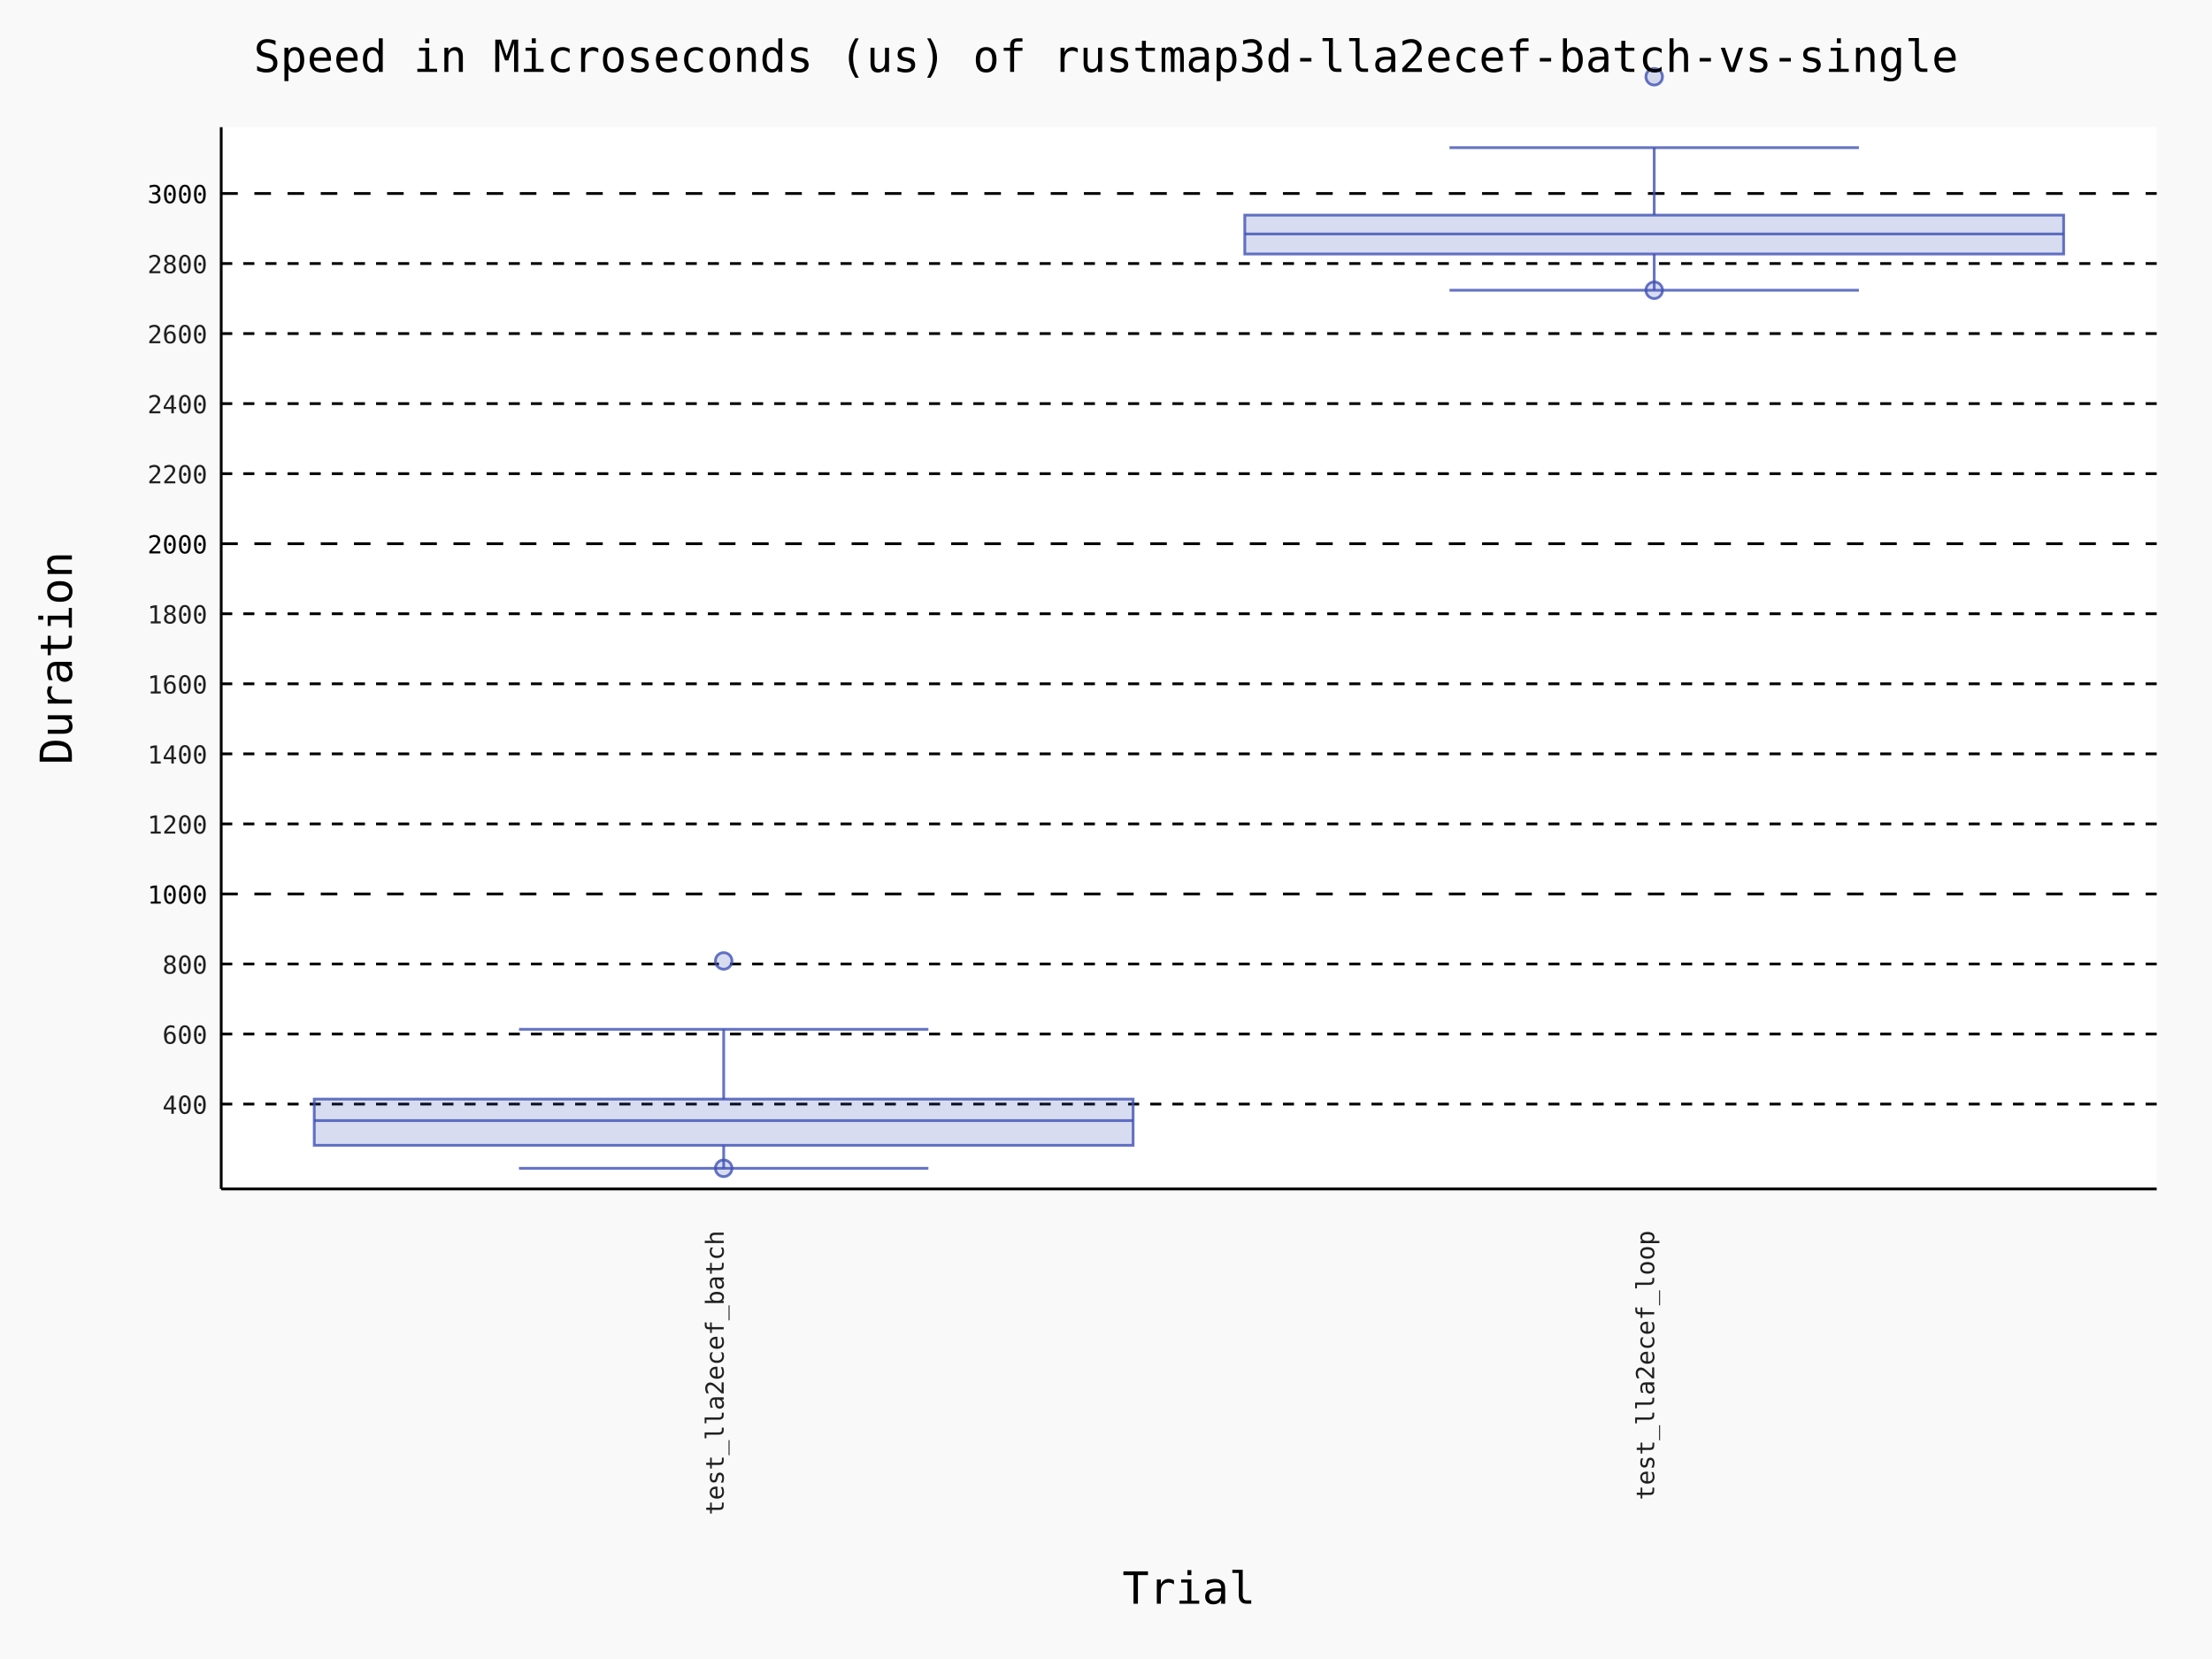
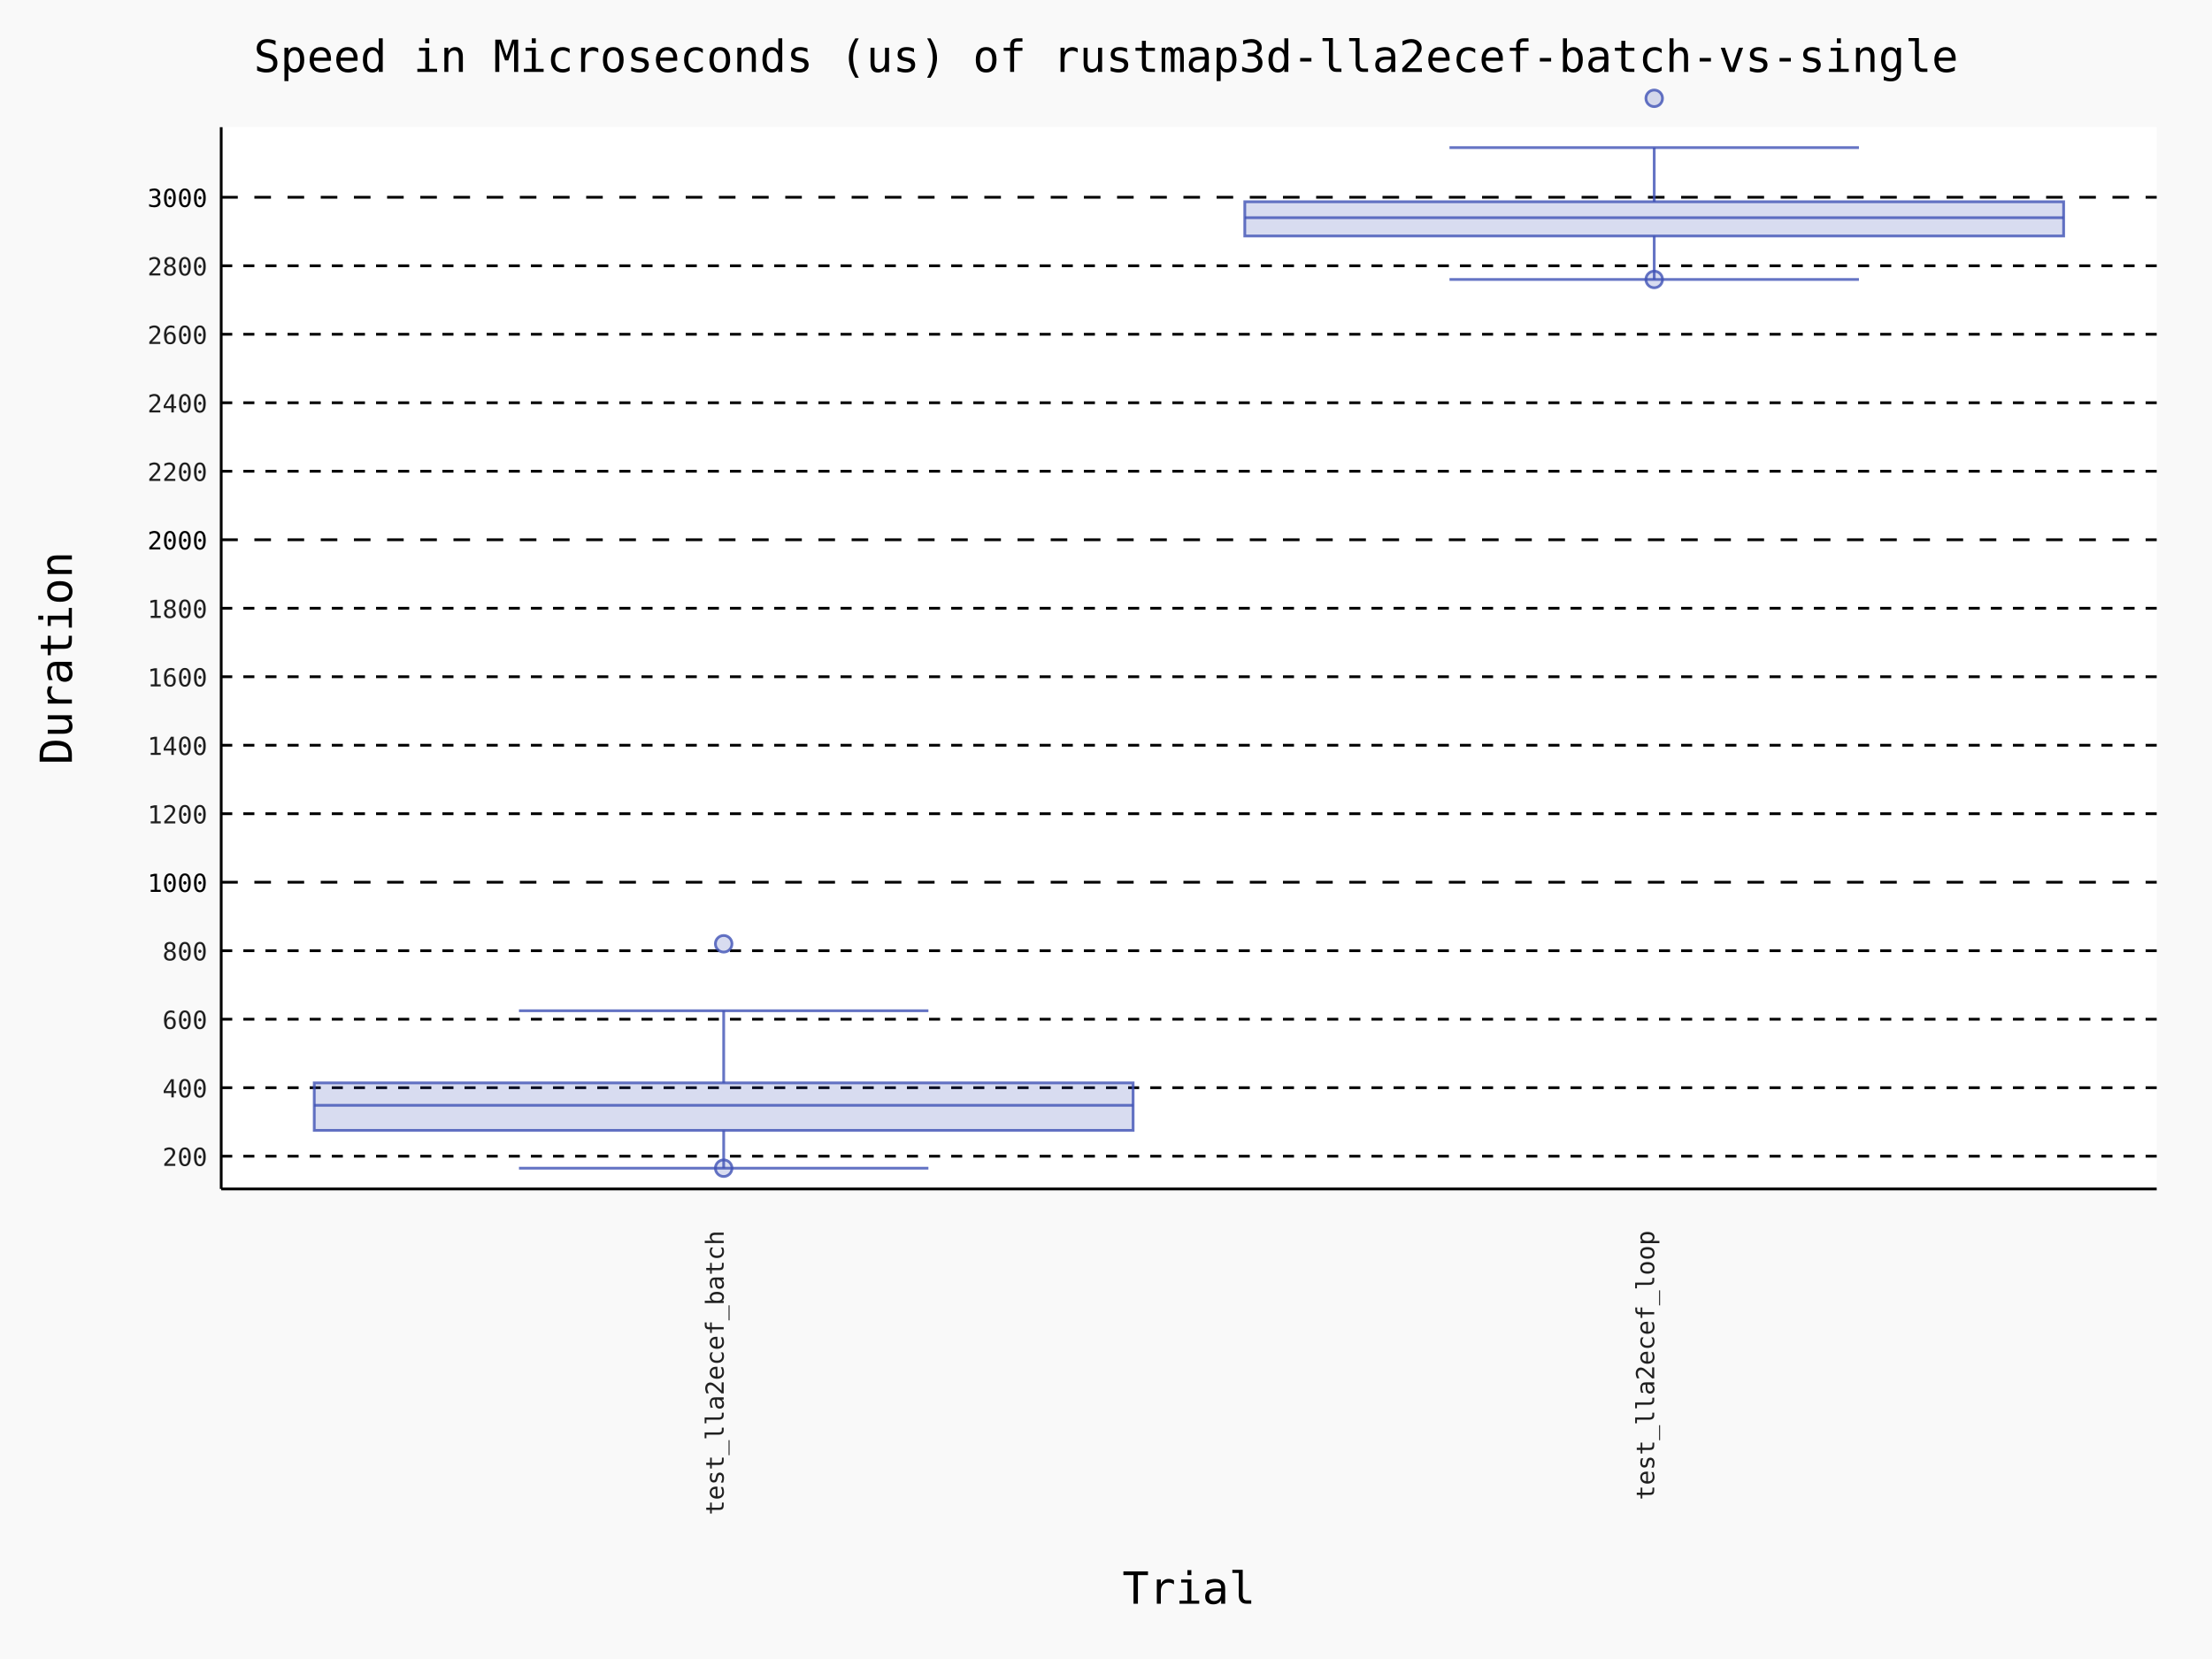
- <svg xmlns="http://www.w3.org/2000/svg" id="chart-1bb961ae-8de2-4d17-854e-668534ceb15d" class="pygal-chart" viewBox="0 0 800 600">
+ <svg xmlns="http://www.w3.org/2000/svg" id="chart-5783635e-0695-41eb-90a0-9381d2ed62cd" class="pygal-chart" viewBox="0 0 800 600">
  <defs>
-     <style type="text/css">#chart-1bb961ae-8de2-4d17-854e-668534ceb15d{-webkit-user-select:none;-webkit-font-smoothing:antialiased;font-family:Consolas,"Deja Vu Sans Mono","Bitstream Vera Sans Mono","Courier New",monospace}#chart-1bb961ae-8de2-4d17-854e-668534ceb15d .title{font-family:Consolas,"Deja Vu Sans Mono","Bitstream Vera Sans Mono","Courier New",monospace;font-size:16px}#chart-1bb961ae-8de2-4d17-854e-668534ceb15d .legends .legend text{font-family:Consolas,"Deja Vu Sans Mono","Bitstream Vera Sans Mono","Courier New",monospace;font-size:14px}#chart-1bb961ae-8de2-4d17-854e-668534ceb15d .axis text{font-family:Consolas,"Deja Vu Sans Mono","Bitstream Vera Sans Mono","Courier New",monospace;font-size:10px}#chart-1bb961ae-8de2-4d17-854e-668534ceb15d .axis text.major{font-family:Consolas,"Deja Vu Sans Mono","Bitstream Vera Sans Mono","Courier New",monospace;font-size:10px}#chart-1bb961ae-8de2-4d17-854e-668534ceb15d .text-overlay text.value{font-family:Consolas,"Deja Vu Sans Mono","Bitstream Vera Sans Mono","Courier New",monospace;font-size:16px}#chart-1bb961ae-8de2-4d17-854e-668534ceb15d .text-overlay text.label{font-family:Consolas,"Deja Vu Sans Mono","Bitstream Vera Sans Mono","Courier New",monospace;font-size:10px}#chart-1bb961ae-8de2-4d17-854e-668534ceb15d .tooltip{font-family:Consolas,"Deja Vu Sans Mono","Bitstream Vera Sans Mono","Courier New",monospace;font-size:14px}#chart-1bb961ae-8de2-4d17-854e-668534ceb15d text.no_data{font-family:Consolas,"Deja Vu Sans Mono","Bitstream Vera Sans Mono","Courier New",monospace;font-size:64px}
- #chart-1bb961ae-8de2-4d17-854e-668534ceb15d{background-color:rgba(249,249,249,1)}#chart-1bb961ae-8de2-4d17-854e-668534ceb15d path,#chart-1bb961ae-8de2-4d17-854e-668534ceb15d line,#chart-1bb961ae-8de2-4d17-854e-668534ceb15d rect,#chart-1bb961ae-8de2-4d17-854e-668534ceb15d circle{-webkit-transition:150ms;-moz-transition:150ms;transition:150ms}#chart-1bb961ae-8de2-4d17-854e-668534ceb15d .graph &gt; .background{fill:rgba(249,249,249,1)}#chart-1bb961ae-8de2-4d17-854e-668534ceb15d .plot &gt; .background{fill:rgba(255,255,255,1)}#chart-1bb961ae-8de2-4d17-854e-668534ceb15d .graph{fill:rgba(0,0,0,.87)}#chart-1bb961ae-8de2-4d17-854e-668534ceb15d text.no_data{fill:rgba(0,0,0,1)}#chart-1bb961ae-8de2-4d17-854e-668534ceb15d .title{fill:rgba(0,0,0,1)}#chart-1bb961ae-8de2-4d17-854e-668534ceb15d .legends .legend text{fill:rgba(0,0,0,.87)}#chart-1bb961ae-8de2-4d17-854e-668534ceb15d .legends .legend:hover text{fill:rgba(0,0,0,1)}#chart-1bb961ae-8de2-4d17-854e-668534ceb15d .axis .line{stroke:rgba(0,0,0,1)}#chart-1bb961ae-8de2-4d17-854e-668534ceb15d .axis .guide.line{stroke:rgba(0,0,0,.54)}#chart-1bb961ae-8de2-4d17-854e-668534ceb15d .axis .major.line{stroke:rgba(0,0,0,.87)}#chart-1bb961ae-8de2-4d17-854e-668534ceb15d .axis text.major{fill:rgba(0,0,0,1)}#chart-1bb961ae-8de2-4d17-854e-668534ceb15d .axis.y .guides:hover .guide.line,#chart-1bb961ae-8de2-4d17-854e-668534ceb15d .line-graph .axis.x .guides:hover .guide.line,#chart-1bb961ae-8de2-4d17-854e-668534ceb15d .stackedline-graph .axis.x .guides:hover .guide.line,#chart-1bb961ae-8de2-4d17-854e-668534ceb15d .xy-graph .axis.x .guides:hover .guide.line{stroke:rgba(0,0,0,1)}#chart-1bb961ae-8de2-4d17-854e-668534ceb15d .axis .guides:hover text{fill:rgba(0,0,0,1)}#chart-1bb961ae-8de2-4d17-854e-668534ceb15d .reactive{fill-opacity:.7;stroke-opacity:.8;stroke-width:1}#chart-1bb961ae-8de2-4d17-854e-668534ceb15d .ci{stroke:rgba(0,0,0,.87)}#chart-1bb961ae-8de2-4d17-854e-668534ceb15d .reactive.active,#chart-1bb961ae-8de2-4d17-854e-668534ceb15d .active .reactive{fill-opacity:.8;stroke-opacity:.9;stroke-width:4}#chart-1bb961ae-8de2-4d17-854e-668534ceb15d .ci .reactive.active{stroke-width:1.5}#chart-1bb961ae-8de2-4d17-854e-668534ceb15d .series text{fill:rgba(0,0,0,1)}#chart-1bb961ae-8de2-4d17-854e-668534ceb15d .tooltip rect{fill:rgba(255,255,255,1);stroke:rgba(0,0,0,1);-webkit-transition:opacity 150ms;-moz-transition:opacity 150ms;transition:opacity 150ms}#chart-1bb961ae-8de2-4d17-854e-668534ceb15d .tooltip .label{fill:rgba(0,0,0,.87)}#chart-1bb961ae-8de2-4d17-854e-668534ceb15d .tooltip .label{fill:rgba(0,0,0,.87)}#chart-1bb961ae-8de2-4d17-854e-668534ceb15d .tooltip .legend{font-size:.8em;fill:rgba(0,0,0,.54)}#chart-1bb961ae-8de2-4d17-854e-668534ceb15d .tooltip .x_label{font-size:.6em;fill:rgba(0,0,0,1)}#chart-1bb961ae-8de2-4d17-854e-668534ceb15d .tooltip .xlink{font-size:.5em;text-decoration:underline}#chart-1bb961ae-8de2-4d17-854e-668534ceb15d .tooltip .value{font-size:1.5em}#chart-1bb961ae-8de2-4d17-854e-668534ceb15d .bound{font-size:.5em}#chart-1bb961ae-8de2-4d17-854e-668534ceb15d .max-value{font-size:.75em;fill:rgba(0,0,0,.54)}#chart-1bb961ae-8de2-4d17-854e-668534ceb15d .map-element{fill:rgba(255,255,255,1);stroke:rgba(0,0,0,.54) !important}#chart-1bb961ae-8de2-4d17-854e-668534ceb15d .map-element .reactive{fill-opacity:inherit;stroke-opacity:inherit}#chart-1bb961ae-8de2-4d17-854e-668534ceb15d .color-0,#chart-1bb961ae-8de2-4d17-854e-668534ceb15d .color-0 a:visited{stroke:#3F51B5;fill:#3F51B5}#chart-1bb961ae-8de2-4d17-854e-668534ceb15d .color-1,#chart-1bb961ae-8de2-4d17-854e-668534ceb15d .color-1 a:visited{stroke:#3F51B5;fill:#3F51B5}#chart-1bb961ae-8de2-4d17-854e-668534ceb15d .text-overlay .color-0 text{fill:black}#chart-1bb961ae-8de2-4d17-854e-668534ceb15d .text-overlay .color-1 text{fill:black}
- #chart-1bb961ae-8de2-4d17-854e-668534ceb15d text.no_data{text-anchor:middle}#chart-1bb961ae-8de2-4d17-854e-668534ceb15d .guide.line{fill:none}#chart-1bb961ae-8de2-4d17-854e-668534ceb15d .centered{text-anchor:middle}#chart-1bb961ae-8de2-4d17-854e-668534ceb15d .title{text-anchor:middle}#chart-1bb961ae-8de2-4d17-854e-668534ceb15d .legends .legend text{fill-opacity:1}#chart-1bb961ae-8de2-4d17-854e-668534ceb15d .axis.x text{text-anchor:middle}#chart-1bb961ae-8de2-4d17-854e-668534ceb15d .axis.x:not(.web) text[transform]{text-anchor:start}#chart-1bb961ae-8de2-4d17-854e-668534ceb15d .axis.x:not(.web) text[transform].backwards{text-anchor:end}#chart-1bb961ae-8de2-4d17-854e-668534ceb15d .axis.y text{text-anchor:end}#chart-1bb961ae-8de2-4d17-854e-668534ceb15d .axis.y text[transform].backwards{text-anchor:start}#chart-1bb961ae-8de2-4d17-854e-668534ceb15d .axis.y2 text{text-anchor:start}#chart-1bb961ae-8de2-4d17-854e-668534ceb15d .axis.y2 text[transform].backwards{text-anchor:end}#chart-1bb961ae-8de2-4d17-854e-668534ceb15d .axis .guide.line{stroke-dasharray:4,4;stroke:black}#chart-1bb961ae-8de2-4d17-854e-668534ceb15d .axis .major.guide.line{stroke-dasharray:6,6;stroke:black}#chart-1bb961ae-8de2-4d17-854e-668534ceb15d .horizontal .axis.y .guide.line,#chart-1bb961ae-8de2-4d17-854e-668534ceb15d .horizontal .axis.y2 .guide.line,#chart-1bb961ae-8de2-4d17-854e-668534ceb15d .vertical .axis.x .guide.line{opacity:0}#chart-1bb961ae-8de2-4d17-854e-668534ceb15d .horizontal .axis.always_show .guide.line,#chart-1bb961ae-8de2-4d17-854e-668534ceb15d .vertical .axis.always_show .guide.line{opacity:1 !important}#chart-1bb961ae-8de2-4d17-854e-668534ceb15d .axis.y .guides:hover .guide.line,#chart-1bb961ae-8de2-4d17-854e-668534ceb15d .axis.y2 .guides:hover .guide.line,#chart-1bb961ae-8de2-4d17-854e-668534ceb15d .axis.x .guides:hover .guide.line{opacity:1}#chart-1bb961ae-8de2-4d17-854e-668534ceb15d .axis .guides:hover text{opacity:1}#chart-1bb961ae-8de2-4d17-854e-668534ceb15d .nofill{fill:none}#chart-1bb961ae-8de2-4d17-854e-668534ceb15d .subtle-fill{fill-opacity:.2}#chart-1bb961ae-8de2-4d17-854e-668534ceb15d .dot{stroke-width:1px;fill-opacity:1;stroke-opacity:1}#chart-1bb961ae-8de2-4d17-854e-668534ceb15d .dot.active{stroke-width:5px}#chart-1bb961ae-8de2-4d17-854e-668534ceb15d .dot.negative{fill:transparent}#chart-1bb961ae-8de2-4d17-854e-668534ceb15d text,#chart-1bb961ae-8de2-4d17-854e-668534ceb15d tspan{stroke:none !important}#chart-1bb961ae-8de2-4d17-854e-668534ceb15d .series text.active{opacity:1}#chart-1bb961ae-8de2-4d17-854e-668534ceb15d .tooltip rect{fill-opacity:.95;stroke-width:.5}#chart-1bb961ae-8de2-4d17-854e-668534ceb15d .tooltip text{fill-opacity:1}#chart-1bb961ae-8de2-4d17-854e-668534ceb15d .showable{visibility:hidden}#chart-1bb961ae-8de2-4d17-854e-668534ceb15d .showable.shown{visibility:visible}#chart-1bb961ae-8de2-4d17-854e-668534ceb15d .gauge-background{fill:rgba(229,229,229,1);stroke:none}#chart-1bb961ae-8de2-4d17-854e-668534ceb15d .bg-lines{stroke:rgba(249,249,249,1);stroke-width:2px}
+     <style type="text/css">#chart-5783635e-0695-41eb-90a0-9381d2ed62cd{-webkit-user-select:none;-webkit-font-smoothing:antialiased;font-family:Consolas,"Deja Vu Sans Mono","Bitstream Vera Sans Mono","Courier New",monospace}#chart-5783635e-0695-41eb-90a0-9381d2ed62cd .title{font-family:Consolas,"Deja Vu Sans Mono","Bitstream Vera Sans Mono","Courier New",monospace;font-size:16px}#chart-5783635e-0695-41eb-90a0-9381d2ed62cd .legends .legend text{font-family:Consolas,"Deja Vu Sans Mono","Bitstream Vera Sans Mono","Courier New",monospace;font-size:14px}#chart-5783635e-0695-41eb-90a0-9381d2ed62cd .axis text{font-family:Consolas,"Deja Vu Sans Mono","Bitstream Vera Sans Mono","Courier New",monospace;font-size:10px}#chart-5783635e-0695-41eb-90a0-9381d2ed62cd .axis text.major{font-family:Consolas,"Deja Vu Sans Mono","Bitstream Vera Sans Mono","Courier New",monospace;font-size:10px}#chart-5783635e-0695-41eb-90a0-9381d2ed62cd .text-overlay text.value{font-family:Consolas,"Deja Vu Sans Mono","Bitstream Vera Sans Mono","Courier New",monospace;font-size:16px}#chart-5783635e-0695-41eb-90a0-9381d2ed62cd .text-overlay text.label{font-family:Consolas,"Deja Vu Sans Mono","Bitstream Vera Sans Mono","Courier New",monospace;font-size:10px}#chart-5783635e-0695-41eb-90a0-9381d2ed62cd .tooltip{font-family:Consolas,"Deja Vu Sans Mono","Bitstream Vera Sans Mono","Courier New",monospace;font-size:14px}#chart-5783635e-0695-41eb-90a0-9381d2ed62cd text.no_data{font-family:Consolas,"Deja Vu Sans Mono","Bitstream Vera Sans Mono","Courier New",monospace;font-size:64px}
+ #chart-5783635e-0695-41eb-90a0-9381d2ed62cd{background-color:rgba(249,249,249,1)}#chart-5783635e-0695-41eb-90a0-9381d2ed62cd path,#chart-5783635e-0695-41eb-90a0-9381d2ed62cd line,#chart-5783635e-0695-41eb-90a0-9381d2ed62cd rect,#chart-5783635e-0695-41eb-90a0-9381d2ed62cd circle{-webkit-transition:150ms;-moz-transition:150ms;transition:150ms}#chart-5783635e-0695-41eb-90a0-9381d2ed62cd .graph &gt; .background{fill:rgba(249,249,249,1)}#chart-5783635e-0695-41eb-90a0-9381d2ed62cd .plot &gt; .background{fill:rgba(255,255,255,1)}#chart-5783635e-0695-41eb-90a0-9381d2ed62cd .graph{fill:rgba(0,0,0,.87)}#chart-5783635e-0695-41eb-90a0-9381d2ed62cd text.no_data{fill:rgba(0,0,0,1)}#chart-5783635e-0695-41eb-90a0-9381d2ed62cd .title{fill:rgba(0,0,0,1)}#chart-5783635e-0695-41eb-90a0-9381d2ed62cd .legends .legend text{fill:rgba(0,0,0,.87)}#chart-5783635e-0695-41eb-90a0-9381d2ed62cd .legends .legend:hover text{fill:rgba(0,0,0,1)}#chart-5783635e-0695-41eb-90a0-9381d2ed62cd .axis .line{stroke:rgba(0,0,0,1)}#chart-5783635e-0695-41eb-90a0-9381d2ed62cd .axis .guide.line{stroke:rgba(0,0,0,.54)}#chart-5783635e-0695-41eb-90a0-9381d2ed62cd .axis .major.line{stroke:rgba(0,0,0,.87)}#chart-5783635e-0695-41eb-90a0-9381d2ed62cd .axis text.major{fill:rgba(0,0,0,1)}#chart-5783635e-0695-41eb-90a0-9381d2ed62cd .axis.y .guides:hover .guide.line,#chart-5783635e-0695-41eb-90a0-9381d2ed62cd .line-graph .axis.x .guides:hover .guide.line,#chart-5783635e-0695-41eb-90a0-9381d2ed62cd .stackedline-graph .axis.x .guides:hover .guide.line,#chart-5783635e-0695-41eb-90a0-9381d2ed62cd .xy-graph .axis.x .guides:hover .guide.line{stroke:rgba(0,0,0,1)}#chart-5783635e-0695-41eb-90a0-9381d2ed62cd .axis .guides:hover text{fill:rgba(0,0,0,1)}#chart-5783635e-0695-41eb-90a0-9381d2ed62cd .reactive{fill-opacity:.7;stroke-opacity:.8;stroke-width:1}#chart-5783635e-0695-41eb-90a0-9381d2ed62cd .ci{stroke:rgba(0,0,0,.87)}#chart-5783635e-0695-41eb-90a0-9381d2ed62cd .reactive.active,#chart-5783635e-0695-41eb-90a0-9381d2ed62cd .active .reactive{fill-opacity:.8;stroke-opacity:.9;stroke-width:4}#chart-5783635e-0695-41eb-90a0-9381d2ed62cd .ci .reactive.active{stroke-width:1.5}#chart-5783635e-0695-41eb-90a0-9381d2ed62cd .series text{fill:rgba(0,0,0,1)}#chart-5783635e-0695-41eb-90a0-9381d2ed62cd .tooltip rect{fill:rgba(255,255,255,1);stroke:rgba(0,0,0,1);-webkit-transition:opacity 150ms;-moz-transition:opacity 150ms;transition:opacity 150ms}#chart-5783635e-0695-41eb-90a0-9381d2ed62cd .tooltip .label{fill:rgba(0,0,0,.87)}#chart-5783635e-0695-41eb-90a0-9381d2ed62cd .tooltip .label{fill:rgba(0,0,0,.87)}#chart-5783635e-0695-41eb-90a0-9381d2ed62cd .tooltip .legend{font-size:.8em;fill:rgba(0,0,0,.54)}#chart-5783635e-0695-41eb-90a0-9381d2ed62cd .tooltip .x_label{font-size:.6em;fill:rgba(0,0,0,1)}#chart-5783635e-0695-41eb-90a0-9381d2ed62cd .tooltip .xlink{font-size:.5em;text-decoration:underline}#chart-5783635e-0695-41eb-90a0-9381d2ed62cd .tooltip .value{font-size:1.5em}#chart-5783635e-0695-41eb-90a0-9381d2ed62cd .bound{font-size:.5em}#chart-5783635e-0695-41eb-90a0-9381d2ed62cd .max-value{font-size:.75em;fill:rgba(0,0,0,.54)}#chart-5783635e-0695-41eb-90a0-9381d2ed62cd .map-element{fill:rgba(255,255,255,1);stroke:rgba(0,0,0,.54) !important}#chart-5783635e-0695-41eb-90a0-9381d2ed62cd .map-element .reactive{fill-opacity:inherit;stroke-opacity:inherit}#chart-5783635e-0695-41eb-90a0-9381d2ed62cd .color-0,#chart-5783635e-0695-41eb-90a0-9381d2ed62cd .color-0 a:visited{stroke:#3F51B5;fill:#3F51B5}#chart-5783635e-0695-41eb-90a0-9381d2ed62cd .color-1,#chart-5783635e-0695-41eb-90a0-9381d2ed62cd .color-1 a:visited{stroke:#3F51B5;fill:#3F51B5}#chart-5783635e-0695-41eb-90a0-9381d2ed62cd .text-overlay .color-0 text{fill:black}#chart-5783635e-0695-41eb-90a0-9381d2ed62cd .text-overlay .color-1 text{fill:black}
+ #chart-5783635e-0695-41eb-90a0-9381d2ed62cd text.no_data{text-anchor:middle}#chart-5783635e-0695-41eb-90a0-9381d2ed62cd .guide.line{fill:none}#chart-5783635e-0695-41eb-90a0-9381d2ed62cd .centered{text-anchor:middle}#chart-5783635e-0695-41eb-90a0-9381d2ed62cd .title{text-anchor:middle}#chart-5783635e-0695-41eb-90a0-9381d2ed62cd .legends .legend text{fill-opacity:1}#chart-5783635e-0695-41eb-90a0-9381d2ed62cd .axis.x text{text-anchor:middle}#chart-5783635e-0695-41eb-90a0-9381d2ed62cd .axis.x:not(.web) text[transform]{text-anchor:start}#chart-5783635e-0695-41eb-90a0-9381d2ed62cd .axis.x:not(.web) text[transform].backwards{text-anchor:end}#chart-5783635e-0695-41eb-90a0-9381d2ed62cd .axis.y text{text-anchor:end}#chart-5783635e-0695-41eb-90a0-9381d2ed62cd .axis.y text[transform].backwards{text-anchor:start}#chart-5783635e-0695-41eb-90a0-9381d2ed62cd .axis.y2 text{text-anchor:start}#chart-5783635e-0695-41eb-90a0-9381d2ed62cd .axis.y2 text[transform].backwards{text-anchor:end}#chart-5783635e-0695-41eb-90a0-9381d2ed62cd .axis .guide.line{stroke-dasharray:4,4;stroke:black}#chart-5783635e-0695-41eb-90a0-9381d2ed62cd .axis .major.guide.line{stroke-dasharray:6,6;stroke:black}#chart-5783635e-0695-41eb-90a0-9381d2ed62cd .horizontal .axis.y .guide.line,#chart-5783635e-0695-41eb-90a0-9381d2ed62cd .horizontal .axis.y2 .guide.line,#chart-5783635e-0695-41eb-90a0-9381d2ed62cd .vertical .axis.x .guide.line{opacity:0}#chart-5783635e-0695-41eb-90a0-9381d2ed62cd .horizontal .axis.always_show .guide.line,#chart-5783635e-0695-41eb-90a0-9381d2ed62cd .vertical .axis.always_show .guide.line{opacity:1 !important}#chart-5783635e-0695-41eb-90a0-9381d2ed62cd .axis.y .guides:hover .guide.line,#chart-5783635e-0695-41eb-90a0-9381d2ed62cd .axis.y2 .guides:hover .guide.line,#chart-5783635e-0695-41eb-90a0-9381d2ed62cd .axis.x .guides:hover .guide.line{opacity:1}#chart-5783635e-0695-41eb-90a0-9381d2ed62cd .axis .guides:hover text{opacity:1}#chart-5783635e-0695-41eb-90a0-9381d2ed62cd .nofill{fill:none}#chart-5783635e-0695-41eb-90a0-9381d2ed62cd .subtle-fill{fill-opacity:.2}#chart-5783635e-0695-41eb-90a0-9381d2ed62cd .dot{stroke-width:1px;fill-opacity:1;stroke-opacity:1}#chart-5783635e-0695-41eb-90a0-9381d2ed62cd .dot.active{stroke-width:5px}#chart-5783635e-0695-41eb-90a0-9381d2ed62cd .dot.negative{fill:transparent}#chart-5783635e-0695-41eb-90a0-9381d2ed62cd text,#chart-5783635e-0695-41eb-90a0-9381d2ed62cd tspan{stroke:none !important}#chart-5783635e-0695-41eb-90a0-9381d2ed62cd .series text.active{opacity:1}#chart-5783635e-0695-41eb-90a0-9381d2ed62cd .tooltip rect{fill-opacity:.95;stroke-width:.5}#chart-5783635e-0695-41eb-90a0-9381d2ed62cd .tooltip text{fill-opacity:1}#chart-5783635e-0695-41eb-90a0-9381d2ed62cd .showable{visibility:hidden}#chart-5783635e-0695-41eb-90a0-9381d2ed62cd .showable.shown{visibility:visible}#chart-5783635e-0695-41eb-90a0-9381d2ed62cd .gauge-background{fill:rgba(229,229,229,1);stroke:none}#chart-5783635e-0695-41eb-90a0-9381d2ed62cd .bg-lines{stroke:rgba(249,249,249,1);stroke-width:2px}
.tooltip .value{font-size:1em !important}.axis text{font-size:9px !important}</style>
  </defs>
  <g class="graph custombox-graph vertical">
    <rect x="0" y="0" width="800" height="600" class="background" />
    <g transform="translate(80, 46)" class="plot">
      <rect x="0" y="0" width="700.0" height="384.0" class="background" />
      <g class="axis y always_show">
        <path d="M0 384 h700" class="line" />
        <g class="guides">
-           <path d="M0 353.309 h700" class="guide line" />
-           <text x="-5" y="356.809" class="">400</text>
+           <path d="M0 372.156 h700" class="guide line" />
+           <text x="-5" y="375.656" class="">200</text>
        </g>
        <g class="guides">
-           <path d="M0 327.976 h700" class="guide line" />
-           <text x="-5" y="331.476" class="">600</text>
+           <path d="M0 347.384 h700" class="guide line" />
+           <text x="-5" y="350.884" class="">400</text>
        </g>
        <g class="guides">
-           <path d="M0 302.643 h700" class="guide line" />
-           <text x="-5" y="306.143" class="">800</text>
+           <path d="M0 322.612 h700" class="guide line" />
+           <text x="-5" y="326.112" class="">600</text>
        </g>
        <g class="guides">
-           <path d="M0 277.309 h700" class="major guide line" />
-           <text x="-5" y="280.809" class="major">1000</text>
+           <path d="M0 297.84 h700" class="guide line" />
+           <text x="-5" y="301.34" class="">800</text>
        </g>
        <g class="guides">
-           <path d="M0 251.976 h700" class="guide line" />
-           <text x="-5" y="255.476" class="">1200</text>
+           <path d="M0 273.067 h700" class="major guide line" />
+           <text x="-5" y="276.567" class="major">1000</text>
        </g>
        <g class="guides">
-           <path d="M0 226.643 h700" class="guide line" />
-           <text x="-5" y="230.143" class="">1400</text>
+           <path d="M0 248.295 h700" class="guide line" />
+           <text x="-5" y="251.795" class="">1200</text>
        </g>
        <g class="guides">
-           <path d="M0 201.31 h700" class="guide line" />
-           <text x="-5" y="204.81" class="">1600</text>
+           <path d="M0 223.523 h700" class="guide line" />
+           <text x="-5" y="227.023" class="">1400</text>
        </g>
        <g class="guides">
-           <path d="M0 175.977 h700" class="guide line" />
-           <text x="-5" y="179.477" class="">1800</text>
+           <path d="M0 198.75 h700" class="guide line" />
+           <text x="-5" y="202.25" class="">1600</text>
        </g>
        <g class="guides">
-           <path d="M0 150.644 h700" class="major guide line" />
-           <text x="-5" y="154.144" class="major">2000</text>
+           <path d="M0 173.978 h700" class="guide line" />
+           <text x="-5" y="177.478" class="">1800</text>
        </g>
        <g class="guides">
-           <path d="M0 125.31 h700" class="guide line" />
-           <text x="-5" y="128.81" class="">2200</text>
+           <path d="M0 149.206 h700" class="major guide line" />
+           <text x="-5" y="152.706" class="major">2000</text>
        </g>
        <g class="guides">
-           <path d="M0 99.977 h700" class="guide line" />
-           <text x="-5" y="103.477" class="">2400</text>
+           <path d="M0 124.434 h700" class="guide line" />
+           <text x="-5" y="127.934" class="">2200</text>
        </g>
        <g class="guides">
-           <path d="M0 74.644 h700" class="guide line" />
-           <text x="-5" y="78.144" class="">2600</text>
+           <path d="M0 99.661 h700" class="guide line" />
+           <text x="-5" y="103.161" class="">2400</text>
        </g>
        <g class="guides">
-           <path d="M0 49.311 h700" class="guide line" />
-           <text x="-5" y="52.811" class="">2800</text>
+           <path d="M0 74.889 h700" class="guide line" />
+           <text x="-5" y="78.389" class="">2600</text>
        </g>
        <g class="guides">
-           <path d="M0 23.978 h700" class="major guide line" />
-           <text x="-5" y="27.478" class="major">3000</text>
+           <path d="M0 50.117 h700" class="guide line" />
+           <text x="-5" y="53.617" class="">2800</text>
+         </g>
+         <g class="guides">
+           <path d="M0 25.345 h700" class="major guide line" />
+           <text x="-5" y="28.845" class="major">3000</text>
        </g>
      </g>
      <g class="axis x">
        <path d="M0 0 v384" class="line" />
        <g class="guides">
          <path d="M181.731 0 v384" class="guide line" />
          <text x="181.731" y="399.0" class="backwards" transform="rotate(270 181.7308 399)">test_lla2ecef_batch</text>
        </g>
        <g class="guides">
          <path d="M518.269 0 v384" class="guide line" />
          <text x="518.269" y="399.0" class="backwards" transform="rotate(270 518.2692 399)">test_lla2ecef_loop</text>
        </g>
      </g>
      <g class="series serie-0 color-0">
        <g class="boxes">
          <g class="box">
-             <path stroke-width="3" d="M107.692 376.531 L255.769 376.531" class="reactive tooltip-trigger" />
-             <path stroke-width="3" d="M33.654 359.275 L329.808 359.275" class="reactive tooltip-trigger" />
-             <path stroke-width="3" d="M107.692 326.26 L255.769 326.26" class="reactive tooltip-trigger" />
-             <path stroke-width="2" d="M181.731 376.531 L181.731 368.213" class="reactive tooltip-trigger" />
-             <path stroke-width="2" d="M181.731 326.26 L181.731 351.504" class="reactive tooltip-trigger" />
-             <rect x="33.654" y="351.504" height="16.709" width="296.154" class="subtle-fill reactive tooltip-trigger" />
-             <circle cx="181.731" cy="376.531" r="3" class="subtle-fill reactive tooltip-trigger" />
-             <circle cx="181.731" cy="301.534" r="3" class="subtle-fill reactive tooltip-trigger" />
+             <path stroke-width="3" d="M107.692 376.492 L255.769 376.492" class="reactive tooltip-trigger" />
+             <path stroke-width="3" d="M33.654 353.747 L329.808 353.747" class="reactive tooltip-trigger" />
+             <path stroke-width="3" d="M107.692 319.551 L255.769 319.551" class="reactive tooltip-trigger" />
+             <path stroke-width="2" d="M181.731 376.492 L181.731 362.818" class="reactive tooltip-trigger" />
+             <path stroke-width="2" d="M181.731 319.551 L181.731 345.637" class="reactive tooltip-trigger" />
+             <rect x="33.654" y="345.637" height="17.181" width="296.154" class="subtle-fill reactive tooltip-trigger" />
+             <circle cx="181.731" cy="376.492" r="3" class="subtle-fill reactive tooltip-trigger" />
+             <circle cx="181.731" cy="295.336" r="3" class="subtle-fill reactive tooltip-trigger" />
          </g>
        </g>
      </g>
      <g class="series serie-1 color-1">
        <g class="boxes">
          <g class="box">
-             <path stroke-width="3" d="M444.231 58.969 L592.308 58.969" class="reactive tooltip-trigger" />
-             <path stroke-width="3" d="M370.192 38.618 L666.346 38.618" class="reactive tooltip-trigger" />
-             <path stroke-width="3" d="M444.231 7.4 L592.308 7.4" class="reactive tooltip-trigger" />
-             <path stroke-width="2" d="M518.269 58.969 L518.269 45.863" class="reactive tooltip-trigger" />
-             <path stroke-width="2" d="M518.269 7.4 L518.269 31.803" class="reactive tooltip-trigger" />
-             <rect x="370.192" y="31.803" height="14.06" width="296.154" class="subtle-fill reactive tooltip-trigger" />
-             <circle cx="518.269" cy="58.969" r="3" class="subtle-fill reactive tooltip-trigger" />
-             <circle cx="518.269" cy="-18.244" r="3" class="subtle-fill reactive tooltip-trigger" />
+             <path stroke-width="3" d="M444.231 55.071 L592.308 55.071" class="reactive tooltip-trigger" />
+             <path stroke-width="3" d="M370.192 32.735 L666.346 32.735" class="reactive tooltip-trigger" />
+             <path stroke-width="3" d="M444.231 7.385 L592.308 7.385" class="reactive tooltip-trigger" />
+             <path stroke-width="2" d="M518.269 55.071 L518.269 39.351" class="reactive tooltip-trigger" />
+             <path stroke-width="2" d="M518.269 7.385 L518.269 26.965" class="reactive tooltip-trigger" />
+             <rect x="370.192" y="26.965" height="12.386" width="296.154" class="subtle-fill reactive tooltip-trigger" />
+             <circle cx="518.269" cy="55.071" r="3" class="subtle-fill reactive tooltip-trigger" />
+             <circle cx="518.269" cy="-10.436" r="3" class="subtle-fill reactive tooltip-trigger" />
          </g>
        </g>
      </g>
    </g>
    <g class="titles">
      <text x="400.0" y="26" class="title plot_title">Speed in Microseconds (us) of rustmap3d-lla2ecef-batch-vs-single</text>
      <text x="430.0" y="580.0" class="title">Trial</text>
      <text x="0" y="264.0" class="title" transform="rotate(-90 0 238)">Duration</text>
    </g>
    <g transform="translate(80, 46)" class="plot overlay">
      <g class="series serie-0 color-0" />
      <g class="series serie-1 color-1" />
    </g>
    <g transform="translate(80, 46)" class="plot text-overlay">
      <g class="series serie-0 color-0" />
      <g class="series serie-1 color-1" />
    </g>
    <g transform="translate(80, 46)" class="plot tooltip-overlay">
      <g transform="translate(0 0)" style="opacity: 0" class="tooltip">
        <rect rx="0" ry="0" width="0" height="0" class="tooltip-box" />
        <g class="text" />
      </g>
    </g>
  </g>
</svg>
